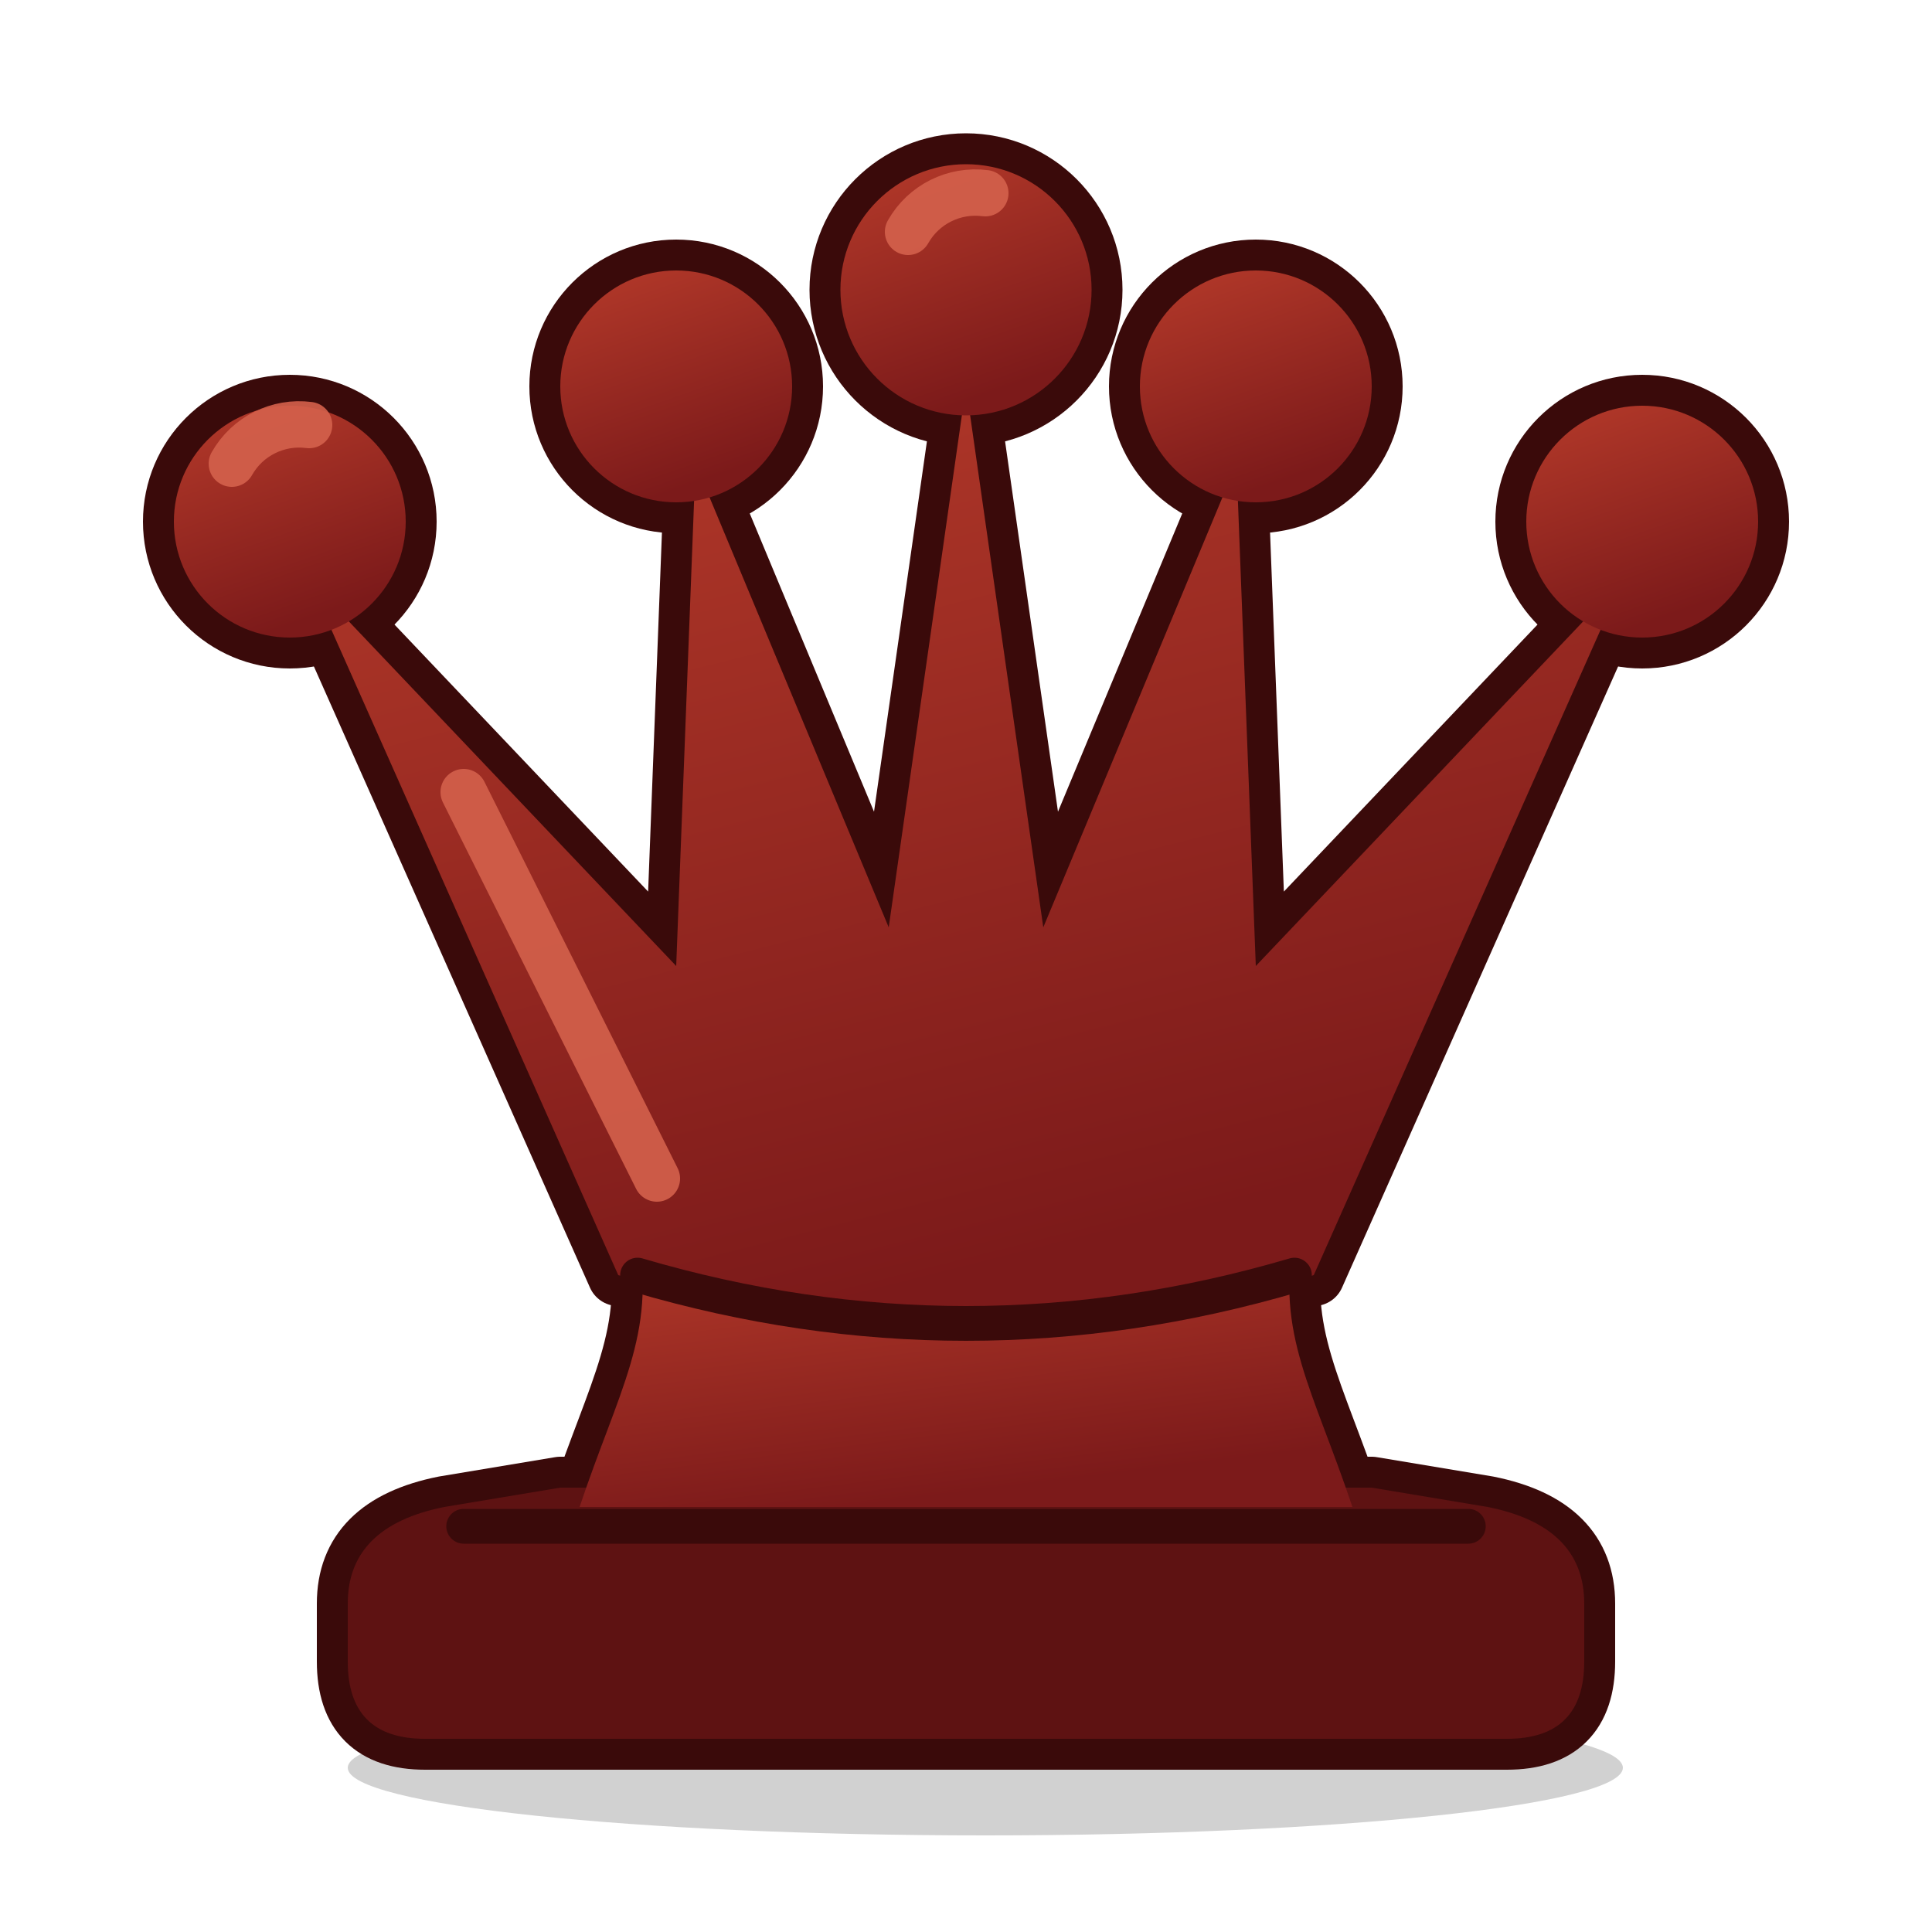
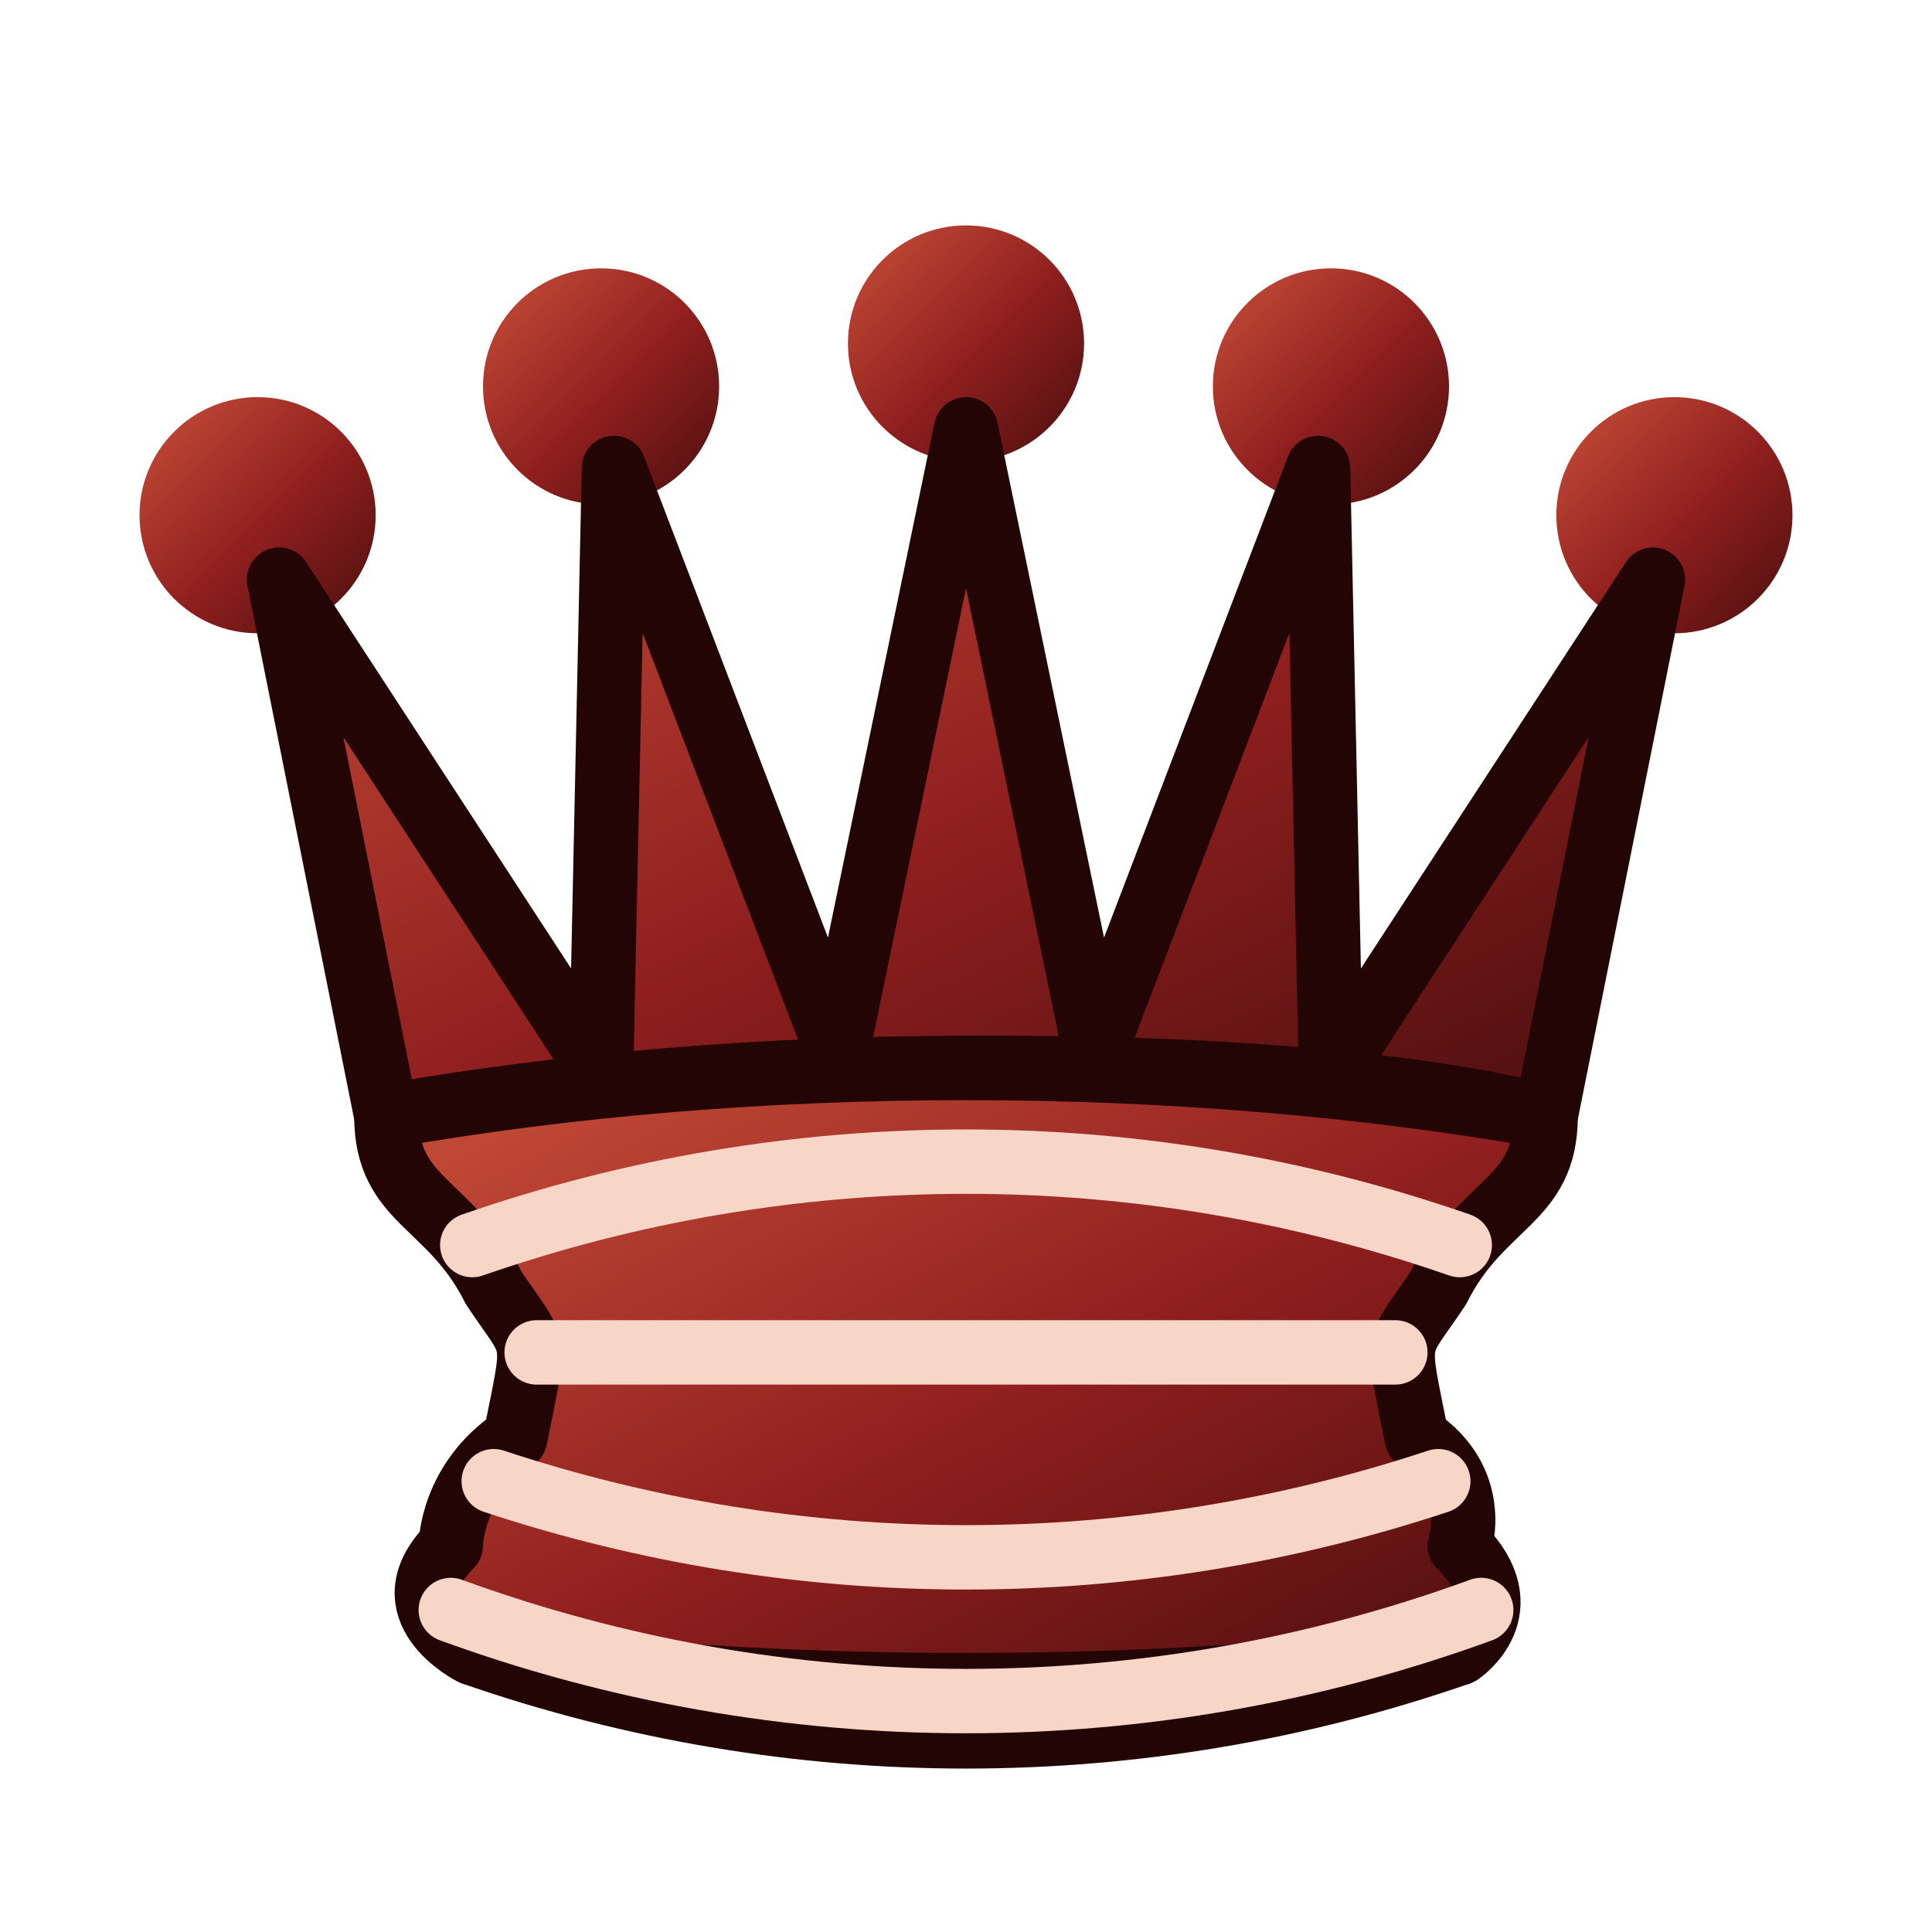
- <svg xmlns="http://www.w3.org/2000/svg" viewBox="0 0 100 100">
+ <svg xmlns="http://www.w3.org/2000/svg" viewBox="0 0 45 45">
  <defs>
-     <linearGradient id="carpetbQb" x1="0" y1="0" x2="0.35" y2="1">
-       <stop offset="0" stop-color="#b53a2a" />
-       <stop offset="1" stop-color="#7c1a1a" />
+     <linearGradient id="carpetbQ" x1="0" y1="0" x2="1" y2="1">
+       <stop offset="0" stop-color="#c9503a" />
+       <stop offset="0.55" stop-color="#8e1e1e" />
+       <stop offset="1" stop-color="#4a0e0e" />
    </linearGradient>
  </defs>
-   <ellipse cx="51" cy="91.5" rx="33" ry="3.5" fill="#000" opacity="0.18" />
-   <g fill="#3a0a0a" stroke="#3a0a0a" stroke-width="3.2" stroke-linejoin="round">
-     <path d="M22 90 H78 Q82 90 82 86 V83 Q82 79 77 78 L71 77 H29 L23 78 Q18 79 18 83 V86 Q18 90 22 90 Z" />
-     <path d="M30 78 C32 72 34 69 33 64 H67 C66 69 68 72 70 78 Z" />
-     <path d="M32 66 L16 30 L35 50 L36 24 L46 48 L50 20 L54 48 L64 24 L65 50 L84 30 L68 66 Q50 71 32 66 Z" />
-     <circle cx="15" cy="27" r="6" />
-     <circle cx="35" cy="20" r="6" />
-     <circle cx="50" cy="15" r="6.5" />
-     <circle cx="65" cy="20" r="6" />
-     <circle cx="85" cy="27" r="6" />
-   </g>
-   <g fill="#5e1212">
-     <path d="M22 90 H78 Q82 90 82 86 V83 Q82 79 77 78 L71 77 H29 L23 78 Q18 79 18 83 V86 Q18 90 22 90 Z" />
-   </g>
-   <g fill="url(#carpetbQb)">
-     <path d="M30 78 C32 72 34 69 33 64 H67 C66 69 68 72 70 78 Z" />
-     <path d="M32 66 L16 30 L35 50 L36 24 L46 48 L50 20 L54 48 L64 24 L65 50 L84 30 L68 66 Q50 71 32 66 Z" />
-     <circle cx="15" cy="27" r="6" />
-     <circle cx="35" cy="20" r="6" />
-     <circle cx="50" cy="15" r="6.5" />
-     <circle cx="65" cy="20" r="6" />
-     <circle cx="85" cy="27" r="6" />
-   </g>
-   <g fill="none" stroke="#3a0a0a" stroke-width="1.8" stroke-linecap="round">
-     <path d="M24 79 H76" />
-     <path d="M33 66 Q50 71 67 66" />
-   </g>
-   <g fill="#3a0a0a" />
-   <g fill="none" stroke="#d4614c" stroke-opacity="0.9" stroke-width="2.4" stroke-linecap="round">
-     <path d="M34 61 L24 41" />
-     <path d="M12 24 A4 4 0 0 1 16 22" />
-     <path d="M47 12 A4 4 0 0 1 51 10" />
+   <g fill="url(#carpetbQ)" fill-rule="evenodd" stroke="#240505" stroke-linecap="round" stroke-linejoin="round" stroke-width="1.5">
+     <g stroke="none">
+       <circle cx="6" cy="12" r="2.75" />
+       <circle cx="14" cy="9" r="2.75" />
+       <circle cx="22.5" cy="8" r="2.75" />
+       <circle cx="31" cy="9" r="2.75" />
+       <circle cx="39" cy="12" r="2.75" />
+     </g>
+     <path stroke-linecap="butt" d="M9 26c8.5-1.5 21-1.5 27 0l2.5-12.5L31 25l-.3-14.1-5.2 13.6-3-14.5-3 14.5-5.2-13.6L14 25 6.5 13.5z" />
+     <path stroke-linecap="butt" d="M9 26c0 2 1.5 2 2.5 4 1 1.5 1 1 .5 3.5-1.5 1-1.5 2.5-1.5 2.5-1.5 1.5.5 2.5.5 2.5 6.5 1 16.5 1 23 0 0 0 1.5-1 0-2.5 0 0 .5-1.5-1-2.5-.5-2.5-.5-2 .5-3.5 1-2 2.5-2 2.5-4-8.5-1.5-18.5-1.5-27 0z" />
+     <path fill="none" stroke-linecap="butt" d="M11 38.5a35 35 1 0 0 23 0" />
+     <path fill="none" stroke="#f7d6c8" d="M11 29a35 35 1 0 1 23 0m-21.5 2.5h20m-21 3a35 35 1 0 0 22 0m-23 3a35 35 1 0 0 24 0" />
  </g>
</svg>
